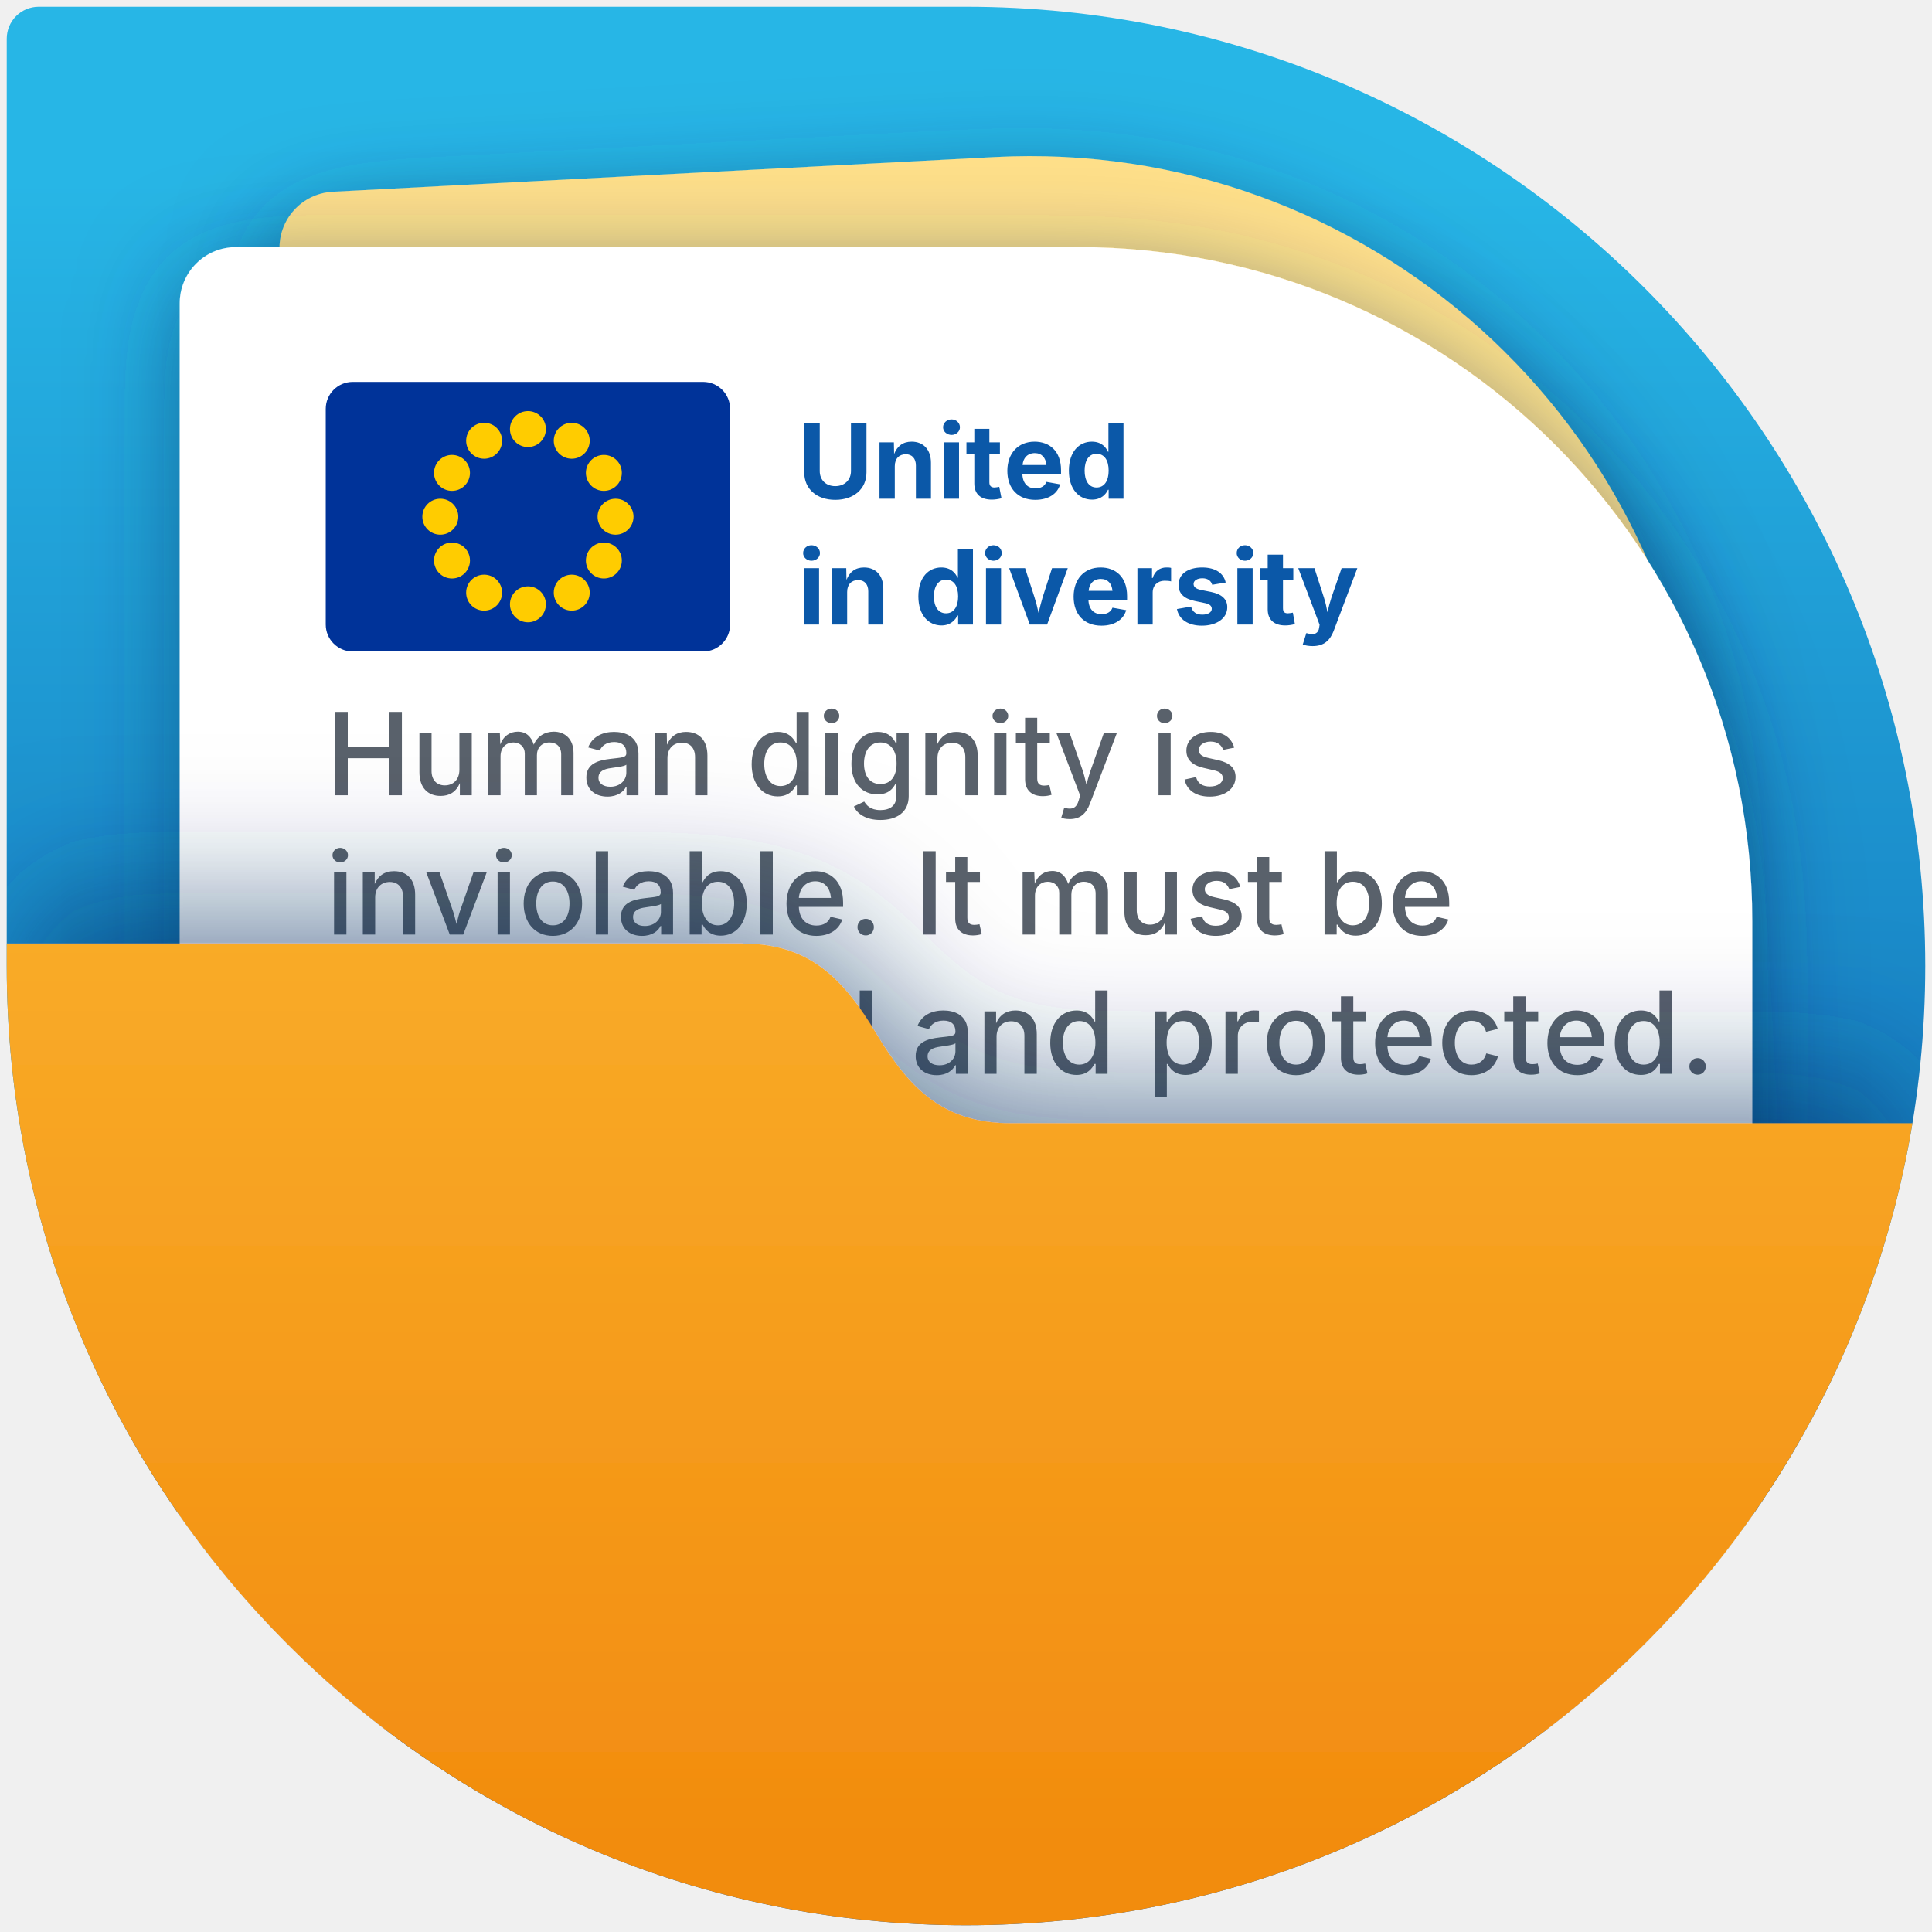
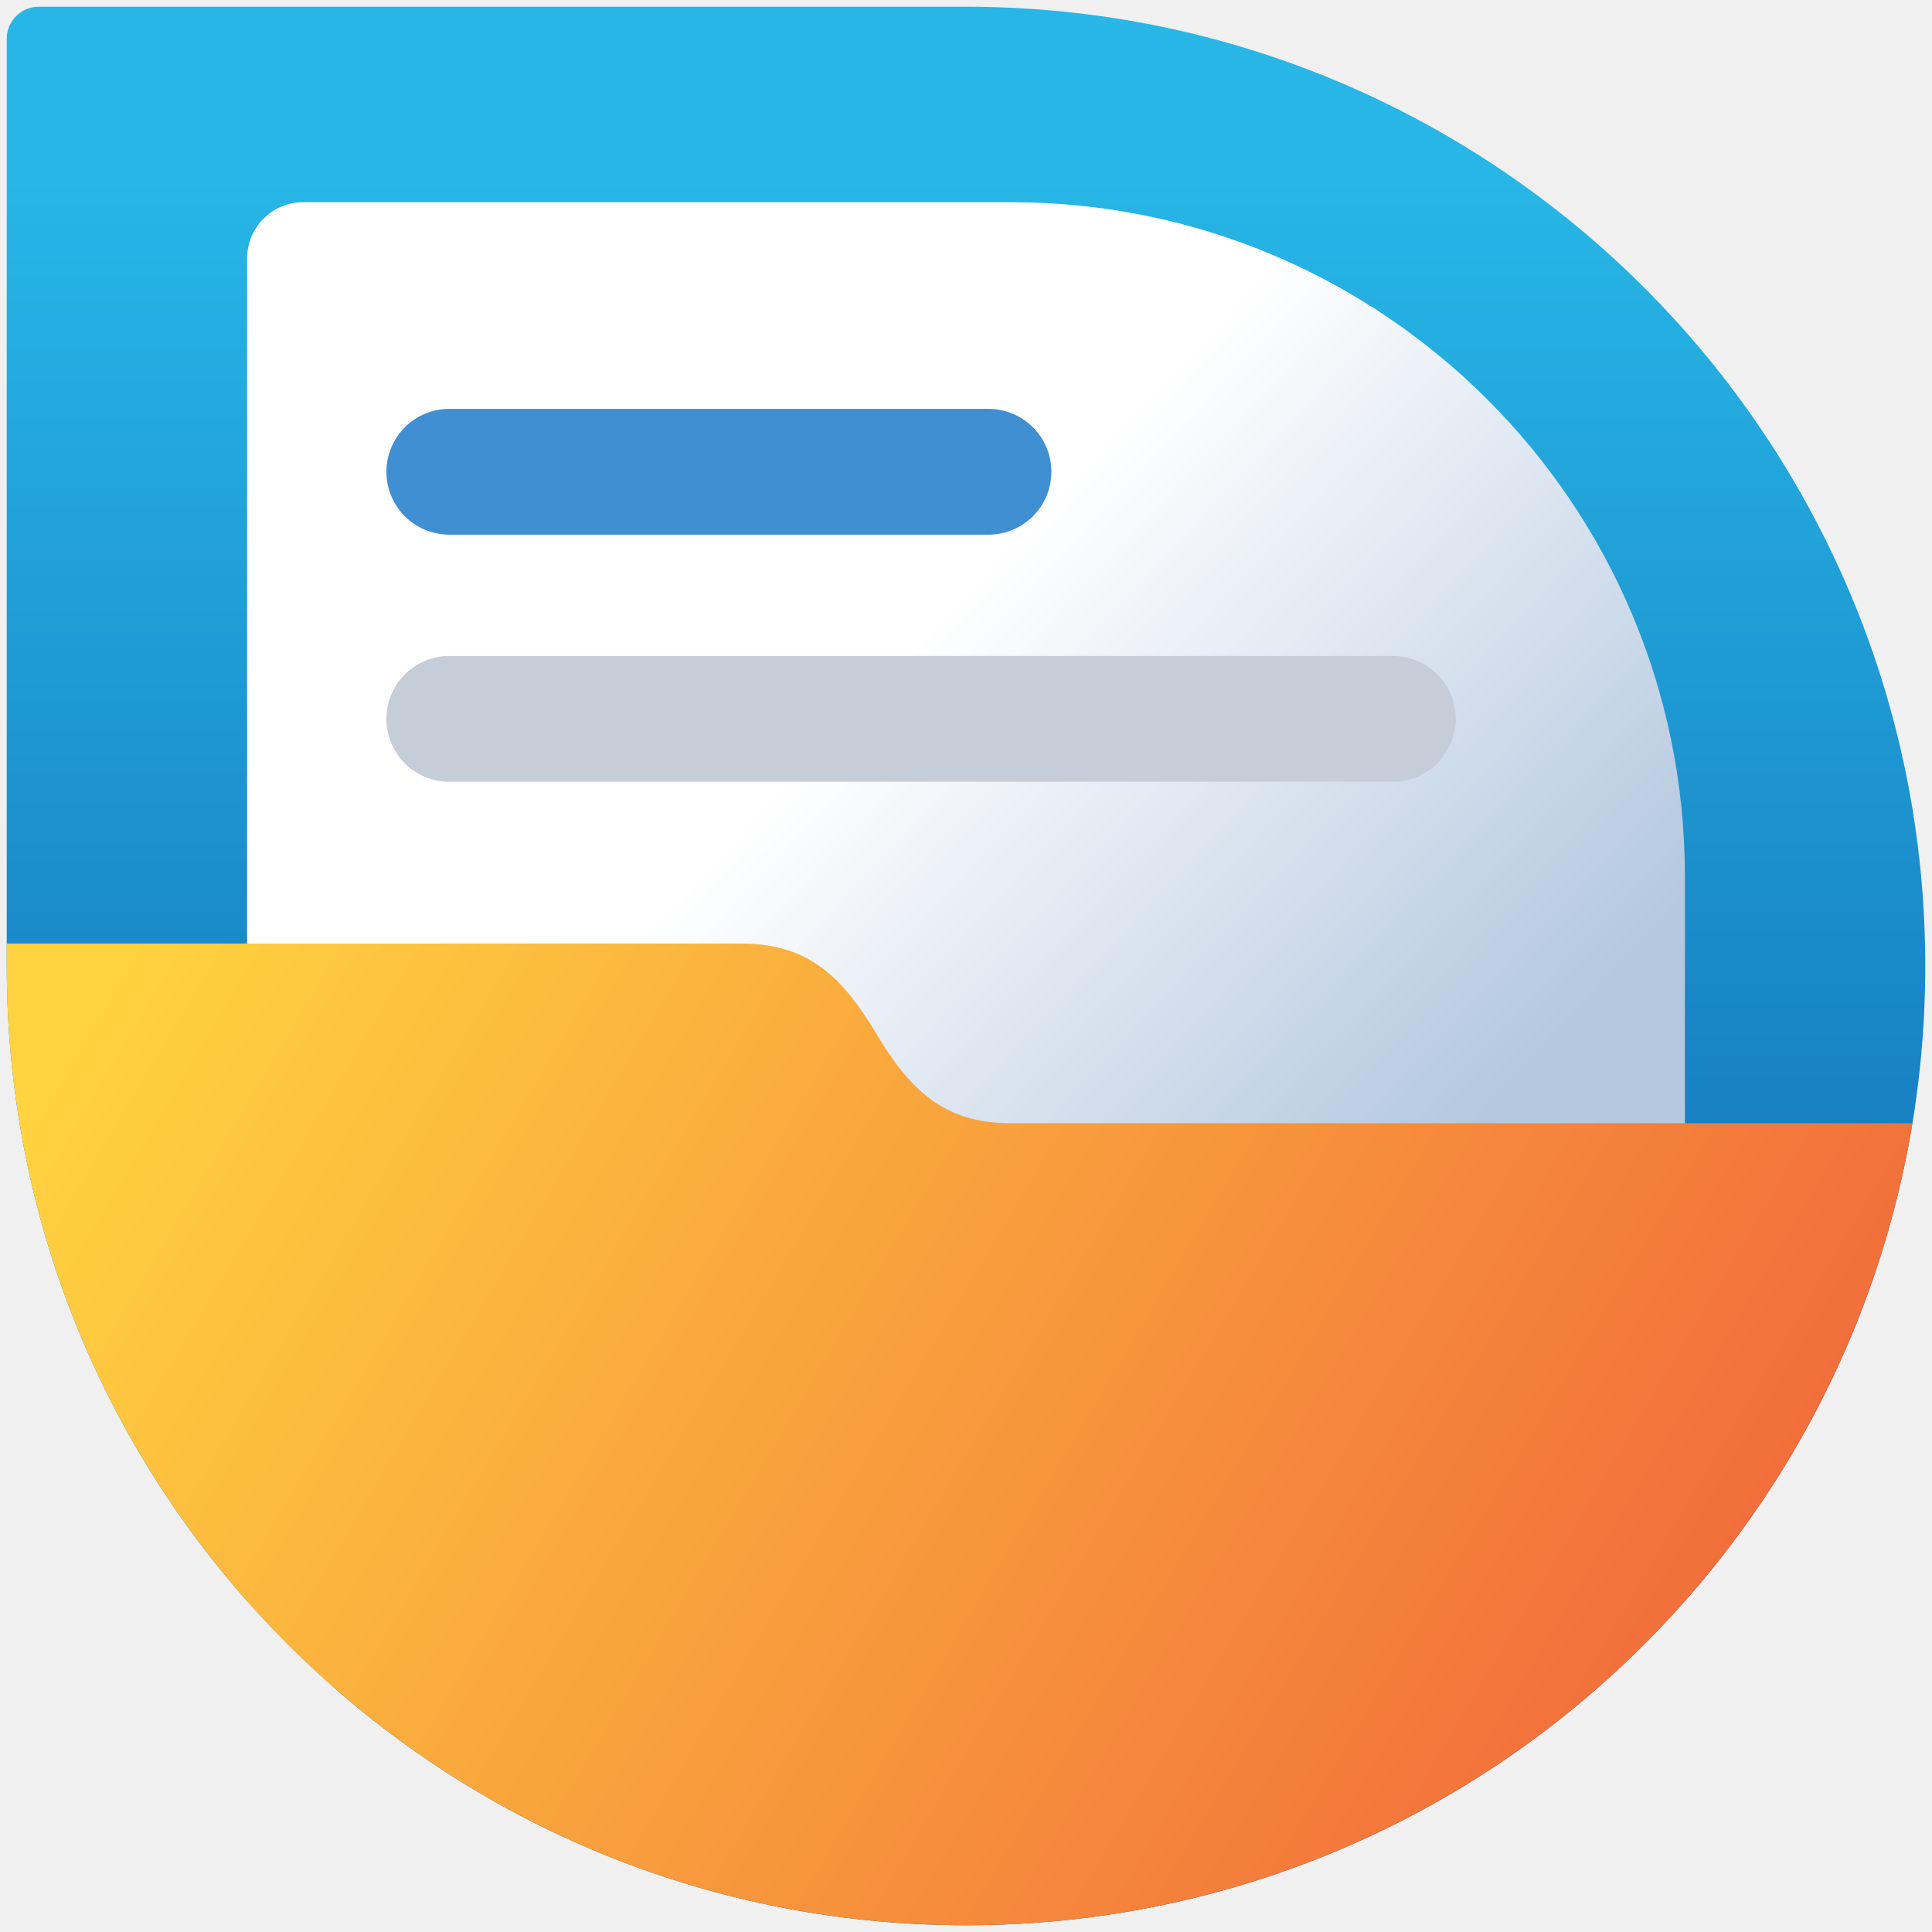
<svg xmlns="http://www.w3.org/2000/svg" width="86" height="86" viewBox="0 0 86 86">
  <defs>
    <linearGradient id="ad" gradientUnits="userSpaceOnUse" x1="43" y1="8" x2="43" y2="82">
      <stop offset="0" stop-color="#27B6E6" />
      <stop offset="1" stop-color="#0B58A8" />
    </linearGradient>
-     <linearGradient id="am" gradientUnits="userSpaceOnUse" x1="43" y1="8" x2="43" y2="82">
-       <stop offset="0" stop-color="#FFC53D" />
-       <stop offset="1" stop-color="#F28C0F" />
+     <linearGradient id="am" gradientUnits="userSpaceOnUse" x1="6" y1="42" x2="80" y2="86">
+       <stop offset="0" stop-color="#FFD23F" />
+       <stop offset="1" stop-color="#F0603A" />
    </linearGradient>
-     <filter id="soft" x="-40%" y="-40%" width="180%" height="180%">
-       <feDropShadow dx="0" dy="-0.4" stdDeviation="2.4" flood-color="#06305E" flood-opacity="0.35" />
-     </filter>
-     <filter id="strong" x="-40%" y="-40%" width="180%" height="180%">
-       <feDropShadow dx="0" dy="-1.2" stdDeviation="3.4" flood-color="#06305E" flood-opacity="0.6" />
-     </filter>
-     <filter id="psoft" x="-40%" y="-40%" width="180%" height="180%">
-       <feDropShadow dx="0" dy="0.6" stdDeviation="1.4" flood-color="#06305E" flood-opacity="0.3" />
-     </filter>
-     <filter id="pstrong" x="-40%" y="-40%" width="180%" height="180%">
-       <feDropShadow dx="0" dy="1" stdDeviation="2.2" flood-color="#06305E" flood-opacity="0.5" />
-     </filter>
-     <linearGradient id="sky" gradientUnits="userSpaceOnUse" x1="43" y1="10" x2="43" y2="50">
-       <stop offset="0" stop-color="#8FDCF7" />
-       <stop offset="1" stop-color="#2FA8E8" />
+     <linearGradient id="pg" gradientUnits="userSpaceOnUse" x1="14" y1="9" x2="62" y2="54">
+       <stop offset="0" stop-color="#FFFFFF" />
+       <stop offset="0.5" stop-color="#FFFFFF" />
+       <stop offset="1" stop-color="#B4C8DF" />
    </linearGradient>
    <clipPath id="c">
      <path d="M1.723,0.300H43.000A42.7,42.7 0 0 1 85.700,43.000V43.000A42.7,42.7 0 0 1 43.000,85.700H43.000A42.7,42.7 0 0 1 0.300,43.000V1.723A1.423,1.423 0 0 1 1.723,0.300Z" />
    </clipPath>
  </defs>
  <path fill="url(#ad)" d="M1.723,0.300H43.000A42.7,42.7 0 0 1 85.700,43.000V43.000A42.7,42.7 0 0 1 43.000,85.700H43.000A42.7,42.7 0 0 1 0.300,43.000V1.723A1.423,1.423 0 0 1 1.723,0.300Z" />
  <g clip-path="url(#c)">
-     <g transform="rotate(-3 45.0 40.0)">
-       <path fill="#FFE08A" filter="url(#pstrong)" d="M16.500,7.000H46.000A30,30 0 0 1 76.000,37.000V73.000A0,0 0 0 1 76.000,73.000H14.000A0,0 0 0 1 14.000,73.000V9.500A2.5,2.5 0 0 1 16.500,7.000Z" />
-       <clipPath id="s3">
-         <path d="M16.500,7.000H46.000A30,30 0 0 1 76.000,37.000V73.000A0,0 0 0 1 76.000,73.000H14.000A0,0 0 0 1 14.000,73.000V9.500A2.5,2.5 0 0 1 16.500,7.000Z" />
-       </clipPath>
-       <g clip-path="url(#s3)">
- </g>
-     </g>
-     <g transform="rotate(0 43.0 44.0)">
-       <path fill="#FFFFFF" filter="url(#pstrong)" d="M10.500,11.000H48.000A30,30 0 0 1 78.000,41.000V77.000A0,0 0 0 1 78.000,77.000H8.000A0,0 0 0 1 8.000,77.000V13.500A2.5,2.5 0 0 1 10.500,11.000Z" />
-       <clipPath id="s4">
-         <path d="M10.500,11.000H48.000A30,30 0 0 1 78.000,41.000V77.000A0,0 0 0 1 78.000,77.000H8.000A0,0 0 0 1 8.000,77.000V13.500A2.5,2.5 0 0 1 10.500,11.000Z" />
-       </clipPath>
-       <g clip-path="url(#s4)">
-         <path fill="#003399" d="M15.700,17.000H31.300A1.2,1.2 0 0 1 32.500,18.200V27.800A1.2,1.2 0 0 1 31.300,29.000H15.700A1.2,1.2 0 0 1 14.500,27.800V18.200A1.2,1.2 0 0 1 15.700,17.000Z" />
-         <circle cx="23.50" cy="19.10" r=".8" fill="#FFCC00" />
-         <circle cx="25.45" cy="19.62" r=".8" fill="#FFCC00" />
-         <circle cx="26.88" cy="21.05" r=".8" fill="#FFCC00" />
-         <circle cx="27.40" cy="23.00" r=".8" fill="#FFCC00" />
-         <circle cx="26.88" cy="24.95" r=".8" fill="#FFCC00" />
-         <circle cx="25.45" cy="26.38" r=".8" fill="#FFCC00" />
-         <circle cx="23.50" cy="26.90" r=".8" fill="#FFCC00" />
-         <circle cx="21.55" cy="26.38" r=".8" fill="#FFCC00" />
-         <circle cx="20.12" cy="24.95" r=".8" fill="#FFCC00" />
-         <circle cx="19.60" cy="23.00" r=".8" fill="#FFCC00" />
-         <circle cx="20.12" cy="21.05" r=".8" fill="#FFCC00" />
-         <circle cx="21.55" cy="19.62" r=".8" fill="#FFCC00" />
-         <path fill="#0B58A8" d="M37.18 22.25C38.01 22.25 38.57 21.76 38.57 21.03V18.85H37.88V20.97C37.88 21.36 37.6 21.64 37.18 21.64C36.76 21.64 36.49 21.36 36.49 20.97V18.85H35.8V21.03C35.8 21.76 36.35 22.25 37.18 22.25ZM39.83 20.75C39.83 20.41 40.03 20.22 40.32 20.22C40.6 20.22 40.77 20.41 40.77 20.72V22.2H41.44V20.6C41.44 20.01 41.1 19.66 40.58 19.66C40.19 19.66 39.94 19.86 39.8 20.21L39.79 19.69H39.15V22.2H39.83ZM42.02 22.2H42.69V19.69H42.02ZM42.36 19.36C42.56 19.36 42.73 19.21 42.73 19.02C42.73 18.82 42.56 18.67 42.36 18.67C42.15 18.67 41.98 18.82 41.98 19.02C41.98 19.21 42.15 19.36 42.36 19.36ZM44.51 19.69H44.04V19.09H43.37V19.69H43.02V20.2H43.37V21.52C43.37 21.98 43.64 22.24 44.15 22.24C44.28 22.24 44.43 22.22 44.58 22.18L44.48 21.67C44.43 21.68 44.32 21.7 44.27 21.7C44.11 21.7 44.04 21.62 44.04 21.47V20.2H44.51ZM46.08 22.25C46.67 22.25 47.07 21.98 47.19 21.56L46.58 21.45C46.51 21.64 46.33 21.74 46.09 21.74C45.76 21.74 45.53 21.53 45.51 21.12H47.23V20.93C47.23 20.07 46.71 19.66 46.05 19.66C45.32 19.66 44.84 20.18 44.84 20.96C44.84 21.75 45.32 22.25 46.08 22.25ZM45.52 20.7C45.54 20.39 45.74 20.17 46.06 20.17C46.37 20.17 46.55 20.37 46.58 20.7ZM48.61 22.24C49.02 22.24 49.23 22 49.32 21.8H49.35V22.2H50.01V18.85H49.34V20.11H49.32C49.23 19.91 49.03 19.66 48.6 19.66C48.05 19.66 47.58 20.09 47.58 20.95C47.58 21.78 48.03 22.24 48.61 22.24ZM48.81 21.7C48.46 21.7 48.28 21.39 48.28 20.95C48.28 20.51 48.46 20.2 48.81 20.2C49.16 20.2 49.35 20.49 49.35 20.95C49.35 21.4 49.16 21.7 48.81 21.7Z" />
-         <path fill="#0B58A8" d="M35.79 27.8H36.46V25.29H35.79ZM36.12 24.96C36.33 24.96 36.5 24.81 36.5 24.62C36.5 24.42 36.33 24.27 36.12 24.27C35.92 24.27 35.75 24.42 35.75 24.62C35.75 24.81 35.92 24.96 36.12 24.96ZM37.71 26.35C37.71 26.01 37.91 25.82 38.2 25.82C38.48 25.82 38.65 26.01 38.65 26.32V27.8H39.32V26.2C39.32 25.61 38.98 25.26 38.46 25.26C38.07 25.26 37.82 25.46 37.68 25.81L37.67 25.29H37.03V27.8H37.71ZM41.91 27.84C42.31 27.84 42.52 27.6 42.62 27.4H42.65V27.8H43.31V24.45H42.64V25.71H42.62C42.53 25.51 42.33 25.26 41.9 25.26C41.34 25.26 40.88 25.69 40.88 26.55C40.88 27.38 41.33 27.84 41.91 27.84ZM42.11 27.3C41.76 27.3 41.57 26.99 41.57 26.55C41.57 26.11 41.76 25.8 42.11 25.8C42.46 25.8 42.65 26.09 42.65 26.55C42.65 27 42.46 27.3 42.11 27.3ZM43.89 27.8H44.56V25.29H43.89ZM44.22 24.96C44.43 24.96 44.59 24.81 44.59 24.62C44.59 24.42 44.43 24.27 44.22 24.27C44.02 24.27 43.85 24.42 43.85 24.62C43.85 24.81 44.02 24.96 44.22 24.96ZM45.84 27.8H46.61L47.53 25.29H46.83L46.41 26.59C46.34 26.82 46.29 27.04 46.23 27.28C46.18 27.04 46.12 26.82 46.05 26.59L45.63 25.29H44.92ZM49.03 27.85C49.61 27.85 50.01 27.58 50.13 27.16L49.52 27.05C49.45 27.24 49.27 27.34 49.04 27.34C48.7 27.34 48.47 27.13 48.45 26.72H50.17V26.53C50.17 25.67 49.65 25.26 48.99 25.26C48.26 25.26 47.79 25.78 47.79 26.56C47.79 27.35 48.26 27.85 49.03 27.85ZM48.46 26.3C48.48 25.99 48.68 25.77 49 25.77C49.31 25.77 49.49 25.97 49.52 26.3ZM50.63 27.8H51.31V26.37C51.31 26.06 51.53 25.85 51.84 25.85C51.94 25.85 52.07 25.86 52.13 25.88V25.28C52.07 25.26 51.99 25.26 51.92 25.26C51.63 25.26 51.4 25.42 51.31 25.73H51.28V25.29H50.63ZM53.5 27.85C54.16 27.85 54.63 27.52 54.63 27.03C54.63 26.67 54.39 26.45 53.91 26.35L53.46 26.26C53.22 26.21 53.13 26.12 53.13 25.99C53.13 25.84 53.3 25.74 53.52 25.74C53.77 25.74 53.91 25.86 53.96 26.03L54.56 25.93C54.47 25.52 54.11 25.26 53.51 25.26C52.88 25.26 52.46 25.55 52.46 26.04C52.46 26.41 52.7 26.65 53.18 26.75L53.61 26.84C53.83 26.88 53.94 26.96 53.94 27.1C53.94 27.25 53.78 27.36 53.52 27.36C53.25 27.36 53.08 27.24 53.02 27L52.39 27.11C52.48 27.58 52.9 27.85 53.5 27.85ZM55.08 27.8H55.76V25.29H55.08ZM55.42 24.96C55.62 24.96 55.79 24.81 55.79 24.62C55.79 24.42 55.62 24.27 55.42 24.27C55.21 24.27 55.05 24.42 55.05 24.62C55.05 24.81 55.21 24.96 55.42 24.96ZM57.57 25.29H57.11V24.69H56.43V25.29H56.09V25.8H56.43V27.12C56.43 27.58 56.71 27.84 57.21 27.84C57.34 27.84 57.49 27.82 57.64 27.78L57.55 27.27C57.5 27.28 57.39 27.3 57.33 27.3C57.17 27.3 57.11 27.23 57.11 27.07V25.8H57.57ZM57.99 28.69C58.09 28.73 58.26 28.76 58.43 28.76C58.94 28.76 59.2 28.5 59.36 28.1L60.42 25.29H59.72L59.27 26.59C59.2 26.81 59.14 27.02 59.09 27.25C59.05 27.03 59 26.81 58.93 26.59L58.51 25.29H57.79L58.74 27.81L58.72 27.94C58.69 28.19 58.5 28.28 58.23 28.2L58.15 28.18Z" />
-         <path fill="#59616B" d="M14.91 35.4H15.48V33.75H17.32V35.4H17.89V31.69H17.32V33.26H15.48V31.69H14.91ZM19.61 35.43C20 35.43 20.3 35.26 20.47 34.86L20.47 35.4H21V32.62H20.45V34.26C20.45 34.71 20.17 34.96 19.8 34.96C19.44 34.96 19.21 34.72 19.21 34.32V32.62H18.67V34.38C18.67 35.07 19.05 35.43 19.61 35.43ZM21.73 35.4H22.28V33.67C22.28 33.26 22.55 33.05 22.85 33.05C23.15 33.05 23.36 33.25 23.36 33.54V35.4H23.9V33.62C23.9 33.29 24.11 33.05 24.46 33.05C24.74 33.05 24.98 33.21 24.98 33.58V35.4H25.53V33.52C25.53 32.89 25.14 32.57 24.65 32.57C24.25 32.57 23.91 32.78 23.76 33.15C23.65 32.79 23.42 32.57 23.05 32.57C22.72 32.57 22.41 32.75 22.27 33.14L22.25 32.62H21.73ZM27.04 35.46C27.49 35.46 27.76 35.24 27.87 35.02H27.89V35.4H28.42V33.55C28.42 32.75 27.78 32.58 27.33 32.58C26.84 32.58 26.37 32.78 26.18 33.27L26.7 33.41C26.77 33.22 26.98 33.03 27.34 33.03C27.69 33.03 27.88 33.21 27.88 33.51V33.53C27.88 33.73 27.66 33.72 27.17 33.78C26.65 33.84 26.1 33.98 26.1 34.61C26.1 35.16 26.51 35.46 27.04 35.46ZM27.17 35.02C26.86 35.02 26.64 34.88 26.64 34.62C26.64 34.33 26.89 34.23 27.2 34.19C27.37 34.16 27.8 34.12 27.88 34.04V34.4C27.88 34.72 27.61 35.02 27.17 35.02ZM29.71 33.75C29.71 33.31 29.98 33.06 30.36 33.06C30.72 33.06 30.94 33.3 30.94 33.7V35.4H31.49V33.63C31.49 32.94 31.11 32.58 30.54 32.58C30.15 32.58 29.86 32.76 29.69 33.15L29.68 32.62H29.16V35.4H29.71ZM34.62 35.45C35.13 35.45 35.33 35.14 35.43 34.96H35.47V35.4H36V31.69H35.46V33.07H35.43C35.33 32.9 35.14 32.58 34.62 32.58C33.95 32.58 33.46 33.11 33.46 34.02C33.46 34.91 33.95 35.45 34.62 35.45ZM34.74 34.99C34.27 34.99 34.02 34.56 34.02 34.01C34.02 33.46 34.26 33.05 34.74 33.05C35.21 33.05 35.47 33.43 35.47 34.01C35.47 34.59 35.21 34.99 34.74 34.99ZM36.74 35.4H37.29V32.62H36.74ZM37.02 32.19C37.21 32.19 37.36 32.05 37.36 31.87C37.36 31.68 37.21 31.54 37.02 31.54C36.83 31.54 36.67 31.68 36.67 31.87C36.67 32.05 36.83 32.19 37.02 32.19ZM39.19 36.5C39.9 36.5 40.45 36.17 40.45 35.44V32.62H39.91V33.07H39.87C39.78 32.89 39.58 32.58 39.07 32.58C38.4 32.58 37.9 33.11 37.9 34C37.9 34.89 38.4 35.36 39.06 35.36C39.57 35.36 39.76 35.08 39.86 34.89H39.9V35.44C39.9 35.87 39.61 36.06 39.19 36.06C38.74 36.06 38.57 35.84 38.47 35.68L38.01 35.9C38.16 36.23 38.55 36.5 39.19 36.5ZM39.19 34.9C38.71 34.9 38.46 34.53 38.46 33.99C38.46 33.46 38.7 33.05 39.19 33.05C39.66 33.05 39.91 33.43 39.91 33.99C39.91 34.56 39.65 34.9 39.19 34.9ZM41.73 33.75C41.73 33.31 42.01 33.06 42.38 33.06C42.74 33.06 42.97 33.3 42.97 33.7V35.4H43.52V33.63C43.52 32.94 43.14 32.58 42.57 32.58C42.18 32.58 41.89 32.76 41.71 33.15L41.71 32.62H41.19V35.4H41.73ZM44.25 35.4H44.8V32.62H44.25ZM44.53 32.19C44.72 32.19 44.88 32.05 44.88 31.87C44.88 31.68 44.72 31.54 44.53 31.54C44.34 31.54 44.18 31.68 44.18 31.87C44.18 32.05 44.34 32.19 44.53 32.19ZM46.73 32.62H46.17V31.95H45.63V32.62H45.22V33.06H45.63V34.69C45.63 35.17 45.92 35.44 46.42 35.44C46.55 35.44 46.69 35.42 46.81 35.38L46.71 34.94C46.64 34.96 46.53 34.97 46.48 34.97C46.26 34.97 46.17 34.87 46.17 34.65V33.06H46.73ZM47.24 36.4C47.3 36.43 47.45 36.46 47.62 36.46C48.07 36.46 48.34 36.23 48.51 35.79L49.72 32.62H49.14L48.58 34.2C48.49 34.44 48.43 34.68 48.36 34.92C48.3 34.68 48.25 34.44 48.16 34.2L47.61 32.62H47.02L48.08 35.41L48.02 35.62C47.92 35.98 47.72 36.04 47.43 35.97L47.37 35.96ZM51.57 35.4H52.11V32.62H51.57ZM51.84 32.19C52.03 32.19 52.19 32.05 52.19 31.87C52.19 31.68 52.03 31.54 51.84 31.54C51.65 31.54 51.5 31.68 51.5 31.87C51.5 32.05 51.65 32.19 51.84 32.19ZM53.85 35.46C54.53 35.46 55 35.1 55 34.59C55 34.2 54.75 33.96 54.24 33.84L53.79 33.74C53.48 33.67 53.36 33.56 53.36 33.38C53.36 33.17 53.59 33.01 53.89 33.01C54.22 33.01 54.38 33.19 54.45 33.38L54.94 33.28C54.82 32.86 54.49 32.58 53.89 32.58C53.26 32.58 52.81 32.91 52.81 33.41C52.81 33.81 53.06 34.06 53.57 34.18L54.04 34.29C54.31 34.35 54.43 34.46 54.43 34.64C54.43 34.84 54.21 35.01 53.86 35.01C53.53 35.01 53.32 34.88 53.24 34.59L52.73 34.7C52.83 35.19 53.25 35.46 53.85 35.46Z" />
-         <path fill="#59616B" d="M14.87 41.6H15.42V38.82H14.87ZM15.14 38.39C15.33 38.39 15.49 38.25 15.49 38.07C15.49 37.88 15.33 37.74 15.14 37.74C14.96 37.74 14.8 37.88 14.8 38.07C14.8 38.25 14.96 38.39 15.14 38.39ZM16.7 39.95C16.7 39.51 16.98 39.26 17.35 39.26C17.71 39.26 17.94 39.5 17.94 39.9V41.6H18.48V39.83C18.48 39.14 18.11 38.78 17.54 38.78C17.14 38.78 16.85 38.96 16.68 39.35L16.68 38.82H16.15V41.6H16.7ZM20.02 41.6H20.62L21.67 38.82H21.08L20.53 40.4C20.44 40.64 20.38 40.89 20.32 41.13C20.26 40.89 20.2 40.64 20.11 40.4L19.56 38.82H18.97ZM22.15 41.6H22.7V38.82H22.15ZM22.43 38.39C22.62 38.39 22.78 38.25 22.78 38.07C22.78 37.88 22.62 37.74 22.43 37.74C22.24 37.74 22.08 37.88 22.08 38.07C22.08 38.25 22.24 38.39 22.43 38.39ZM24.61 41.66C25.39 41.66 25.91 41.08 25.91 40.22C25.91 39.36 25.39 38.78 24.61 38.78C23.82 38.78 23.31 39.36 23.31 40.22C23.31 41.08 23.82 41.66 24.61 41.66ZM24.61 41.19C24.1 41.19 23.87 40.75 23.87 40.22C23.87 39.69 24.1 39.24 24.61 39.24C25.12 39.24 25.35 39.69 25.35 40.22C25.35 40.75 25.12 41.19 24.61 41.19ZM27.07 37.89H26.52V41.6H27.07ZM28.58 41.66C29.03 41.66 29.3 41.44 29.4 41.22H29.43V41.6H29.96V39.75C29.96 38.95 29.32 38.78 28.87 38.78C28.38 38.78 27.91 38.98 27.72 39.47L28.24 39.61C28.31 39.42 28.52 39.23 28.88 39.23C29.23 39.23 29.41 39.41 29.41 39.71V39.73C29.41 39.93 29.2 39.92 28.71 39.98C28.19 40.04 27.64 40.18 27.64 40.81C27.64 41.36 28.05 41.66 28.58 41.66ZM28.7 41.22C28.4 41.22 28.18 41.08 28.18 40.82C28.18 40.53 28.43 40.43 28.74 40.39C28.91 40.36 29.33 40.32 29.42 40.24V40.6C29.42 40.92 29.15 41.22 28.7 41.22ZM32.08 41.65C32.76 41.65 33.24 41.11 33.24 40.22C33.24 39.31 32.75 38.78 32.08 38.78C31.56 38.78 31.37 39.1 31.28 39.27H31.25V37.89H30.7V41.6H31.23V41.16H31.28C31.37 41.34 31.58 41.65 32.08 41.65ZM31.96 41.19C31.5 41.19 31.24 40.79 31.24 40.21C31.24 39.63 31.49 39.25 31.96 39.25C32.44 39.25 32.68 39.66 32.68 40.21C32.68 40.76 32.43 41.19 31.96 41.19ZM34.4 37.89H33.85V41.6H34.4ZM36.34 41.66C36.93 41.66 37.36 41.37 37.49 40.93L36.97 40.81C36.88 41.07 36.65 41.2 36.34 41.2C35.89 41.2 35.58 40.91 35.56 40.37H37.53V40.18C37.53 39.18 36.92 38.78 36.29 38.78C35.51 38.78 35.01 39.37 35.01 40.23C35.01 41.09 35.52 41.66 36.34 41.66ZM35.56 39.97C35.59 39.57 35.85 39.23 36.29 39.23C36.71 39.23 36.95 39.53 36.99 39.97ZM38.54 41.64C38.74 41.64 38.9 41.48 38.9 41.27C38.9 41.06 38.74 40.9 38.54 40.9C38.33 40.9 38.17 41.06 38.17 41.27C38.17 41.48 38.33 41.64 38.54 41.64ZM41.65 37.89H41.08V41.6H41.65ZM43.62 38.82H43.06V38.15H42.52V38.82H42.11V39.26H42.52V40.89C42.52 41.37 42.81 41.64 43.31 41.64C43.44 41.64 43.58 41.62 43.7 41.58L43.6 41.14C43.53 41.16 43.42 41.17 43.37 41.17C43.15 41.17 43.06 41.07 43.06 40.85V39.26H43.62ZM45.52 41.6H46.07V39.87C46.07 39.46 46.34 39.25 46.64 39.25C46.94 39.25 47.15 39.45 47.15 39.74V41.6H47.69V39.82C47.69 39.49 47.9 39.25 48.25 39.25C48.53 39.25 48.77 39.41 48.77 39.78V41.6H49.32V39.72C49.32 39.09 48.93 38.77 48.43 38.77C48.04 38.77 47.69 38.98 47.55 39.35C47.44 38.99 47.2 38.77 46.84 38.77C46.51 38.77 46.2 38.95 46.06 39.34L46.04 38.82H45.52ZM51 41.63C51.39 41.63 51.68 41.46 51.86 41.06L51.86 41.6H52.39V38.82H51.84V40.46C51.84 40.91 51.56 41.16 51.19 41.16C50.83 41.16 50.6 40.92 50.6 40.52V38.82H50.05V40.58C50.05 41.27 50.43 41.63 51 41.63ZM54.12 41.66C54.8 41.66 55.27 41.3 55.27 40.79C55.27 40.4 55.02 40.16 54.51 40.04L54.06 39.94C53.75 39.87 53.63 39.76 53.63 39.58C53.63 39.37 53.86 39.21 54.16 39.21C54.49 39.21 54.65 39.39 54.72 39.58L55.21 39.48C55.09 39.06 54.76 38.78 54.15 38.78C53.52 38.78 53.08 39.11 53.08 39.61C53.08 40.01 53.33 40.26 53.84 40.38L54.31 40.49C54.58 40.55 54.7 40.66 54.7 40.84C54.7 41.04 54.48 41.21 54.12 41.21C53.8 41.21 53.59 41.08 53.51 40.79L53 40.9C53.1 41.39 53.51 41.66 54.12 41.66ZM57.06 38.82H56.5V38.15H55.95V38.82H55.55V39.26H55.95V40.89C55.95 41.37 56.25 41.64 56.75 41.64C56.88 41.64 57.02 41.62 57.14 41.58L57.04 41.14C56.97 41.16 56.86 41.17 56.81 41.17C56.59 41.17 56.5 41.07 56.5 40.85V39.26H57.06ZM60.35 41.65C61.02 41.65 61.51 41.11 61.51 40.22C61.51 39.31 61.01 38.78 60.35 38.78C59.82 38.78 59.64 39.1 59.54 39.27H59.51V37.89H58.96V41.6H59.5V41.16H59.54C59.64 41.34 59.84 41.65 60.35 41.65ZM60.22 41.19C59.76 41.19 59.5 40.79 59.5 40.21C59.5 39.63 59.75 39.25 60.22 39.25C60.71 39.25 60.95 39.66 60.95 40.21C60.95 40.76 60.7 41.19 60.22 41.19ZM63.32 41.66C63.91 41.66 64.34 41.37 64.47 40.93L63.95 40.81C63.86 41.07 63.63 41.2 63.32 41.2C62.87 41.2 62.56 40.91 62.54 40.37H64.51V40.18C64.51 39.18 63.9 38.78 63.27 38.78C62.49 38.78 61.99 39.37 61.99 40.23C61.99 41.09 62.49 41.66 63.32 41.66ZM62.54 39.97C62.57 39.57 62.83 39.23 63.27 39.23C63.69 39.23 63.93 39.53 63.97 39.97Z" />
-         <path fill="#59616B" d="M14.87 47.8H15.42V46.11C15.42 45.74 15.7 45.48 16.08 45.48C16.19 45.48 16.33 45.5 16.37 45.51V44.99C16.31 44.98 16.2 44.98 16.13 44.98C15.81 44.98 15.53 45.16 15.43 45.46H15.4V45.02H14.87ZM18.04 47.86C18.64 47.86 19.06 47.57 19.19 47.13L18.68 47.01C18.58 47.27 18.35 47.4 18.05 47.4C17.59 47.4 17.28 47.11 17.26 46.57H19.24V46.38C19.24 45.38 18.63 44.98 17.99 44.98C17.21 44.98 16.71 45.57 16.71 46.43C16.71 47.29 17.22 47.86 18.04 47.86ZM17.26 46.17C17.29 45.77 17.56 45.43 18 45.43C18.42 45.43 18.65 45.73 18.69 46.17ZM20.84 47.86C21.51 47.86 21.98 47.5 21.98 46.99C21.98 46.6 21.74 46.36 21.22 46.24L20.78 46.14C20.47 46.07 20.34 45.96 20.34 45.78C20.34 45.57 20.57 45.41 20.88 45.41C21.2 45.41 21.36 45.59 21.43 45.78L21.92 45.68C21.8 45.26 21.47 44.98 20.87 44.98C20.24 44.98 19.79 45.31 19.79 45.81C19.79 46.21 20.04 46.46 20.56 46.58L21.03 46.69C21.29 46.75 21.42 46.86 21.42 47.04C21.42 47.24 21.19 47.41 20.84 47.41C20.52 47.41 20.3 47.28 20.23 46.99L19.71 47.1C19.81 47.59 20.23 47.86 20.84 47.86ZM22.58 48.84H23.13V47.36H23.16C23.26 47.54 23.46 47.85 23.97 47.85C24.64 47.85 25.13 47.31 25.13 46.42C25.13 45.51 24.63 44.98 23.97 44.98C23.44 44.98 23.26 45.3 23.16 45.47H23.12V45.02H22.58ZM23.84 47.39C23.38 47.39 23.12 46.99 23.12 46.41C23.12 45.83 23.37 45.45 23.84 45.45C24.33 45.45 24.57 45.86 24.57 46.41C24.57 46.96 24.32 47.39 23.84 47.39ZM26.94 47.86C27.53 47.86 27.96 47.57 28.09 47.13L27.57 47.01C27.48 47.27 27.25 47.4 26.94 47.4C26.49 47.4 26.18 47.11 26.16 46.57H28.13V46.38C28.13 45.38 27.52 44.98 26.89 44.98C26.11 44.98 25.61 45.57 25.61 46.43C25.61 47.29 26.11 47.86 26.94 47.86ZM26.16 46.17C26.19 45.77 26.45 45.43 26.89 45.43C27.31 45.43 27.55 45.73 27.59 46.17ZM29.9 47.86C30.49 47.86 30.94 47.54 31.07 47.02L30.56 46.89C30.48 47.19 30.25 47.39 29.9 47.39C29.4 47.39 29.16 46.95 29.16 46.42C29.16 45.89 29.4 45.44 29.9 45.44C30.25 45.44 30.47 45.64 30.55 45.93L31.07 45.8C30.93 45.29 30.48 44.98 29.9 44.98C29.12 44.98 28.6 45.56 28.6 46.42C28.6 47.28 29.12 47.86 29.9 47.86ZM32.87 45.02H32.31V44.35H31.76V45.02H31.36V45.46H31.76V47.09C31.76 47.57 32.05 47.84 32.56 47.84C32.69 47.84 32.83 47.82 32.94 47.78L32.85 47.34C32.78 47.36 32.67 47.37 32.61 47.37C32.4 47.37 32.31 47.27 32.31 47.05V45.46H32.87ZM34.61 47.86C35.21 47.86 35.63 47.57 35.76 47.13L35.25 47.01C35.15 47.27 34.92 47.4 34.62 47.4C34.16 47.4 33.85 47.11 33.83 46.57H35.81V46.38C35.81 45.38 35.2 44.98 34.56 44.98C33.78 44.98 33.28 45.57 33.28 46.43C33.28 47.29 33.79 47.86 34.61 47.86ZM33.83 46.17C33.86 45.77 34.13 45.43 34.57 45.43C34.99 45.43 35.22 45.73 35.26 46.17ZM37.44 47.85C37.95 47.85 38.15 47.54 38.24 47.36H38.29V47.8H38.82V44.09H38.27V45.47H38.24C38.15 45.3 37.96 44.98 37.44 44.98C36.77 44.98 36.28 45.51 36.28 46.42C36.28 47.31 36.77 47.85 37.44 47.85ZM37.56 47.39C37.09 47.39 36.84 46.96 36.84 46.41C36.84 45.86 37.08 45.45 37.56 45.45C38.03 45.45 38.28 45.83 38.28 46.41C38.28 46.99 38.03 47.39 37.56 47.39ZM41.7 47.86C42.15 47.86 42.41 47.64 42.52 47.42H42.55V47.8H43.08V45.95C43.08 45.15 42.44 44.98 41.99 44.98C41.49 44.98 41.03 45.18 40.84 45.67L41.35 45.81C41.43 45.62 41.63 45.43 42 45.43C42.35 45.43 42.53 45.61 42.53 45.91V45.93C42.53 46.13 42.32 46.12 41.83 46.18C41.3 46.24 40.76 46.38 40.76 47.01C40.76 47.56 41.17 47.86 41.7 47.86ZM41.82 47.42C41.51 47.42 41.29 47.28 41.29 47.02C41.29 46.73 41.55 46.63 41.86 46.59C42.03 46.56 42.45 46.52 42.53 46.44V46.8C42.53 47.12 42.27 47.42 41.82 47.42ZM44.36 46.15C44.36 45.71 44.64 45.46 45.01 45.46C45.37 45.46 45.6 45.7 45.6 46.1V47.8H46.15V46.03C46.15 45.34 45.77 44.98 45.2 44.98C44.81 44.98 44.51 45.16 44.34 45.55L44.34 45.02H43.82V47.8H44.36ZM47.92 47.85C48.42 47.85 48.62 47.54 48.72 47.36H48.77V47.8H49.3V44.09H48.75V45.47H48.72C48.63 45.3 48.44 44.98 47.92 44.98C47.25 44.98 46.75 45.51 46.75 46.42C46.75 47.31 47.24 47.85 47.92 47.85ZM48.04 47.39C47.56 47.39 47.31 46.96 47.31 46.41C47.31 45.86 47.56 45.45 48.04 45.45C48.51 45.45 48.76 45.83 48.76 46.41C48.76 46.99 48.5 47.39 48.04 47.39ZM51.4 48.84H51.94V47.36H51.97C52.07 47.54 52.27 47.85 52.78 47.85C53.45 47.85 53.94 47.31 53.94 46.42C53.94 45.51 53.44 44.98 52.78 44.98C52.26 44.98 52.07 45.3 51.97 45.47H51.93V45.02H51.4ZM52.66 47.39C52.19 47.39 51.93 46.99 51.93 46.41C51.93 45.83 52.18 45.45 52.66 45.45C53.14 45.45 53.38 45.86 53.38 46.41C53.38 46.96 53.13 47.39 52.66 47.39ZM54.55 47.8H55.1V46.11C55.1 45.74 55.37 45.48 55.76 45.48C55.87 45.48 56 45.5 56.04 45.51V44.99C55.99 44.98 55.88 44.98 55.81 44.98C55.49 44.98 55.21 45.16 55.11 45.46H55.08V45.02H54.55ZM57.69 47.86C58.48 47.86 58.99 47.28 58.99 46.42C58.99 45.56 58.48 44.98 57.69 44.98C56.91 44.98 56.39 45.56 56.39 46.42C56.39 47.28 56.91 47.86 57.69 47.86ZM57.69 47.39C57.19 47.39 56.95 46.95 56.95 46.42C56.95 45.89 57.19 45.44 57.69 45.44C58.2 45.44 58.44 45.89 58.44 46.42C58.44 46.95 58.2 47.39 57.69 47.39ZM60.79 45.02H60.24V44.35H59.69V45.02H59.28V45.46H59.69V47.09C59.69 47.57 59.98 47.84 60.48 47.84C60.61 47.84 60.75 47.82 60.87 47.78L60.77 47.34C60.7 47.36 60.6 47.37 60.54 47.37C60.32 47.37 60.24 47.27 60.24 47.05V45.46H60.79ZM62.54 47.86C63.13 47.86 63.56 47.57 63.69 47.13L63.17 47.01C63.08 47.27 62.85 47.4 62.54 47.4C62.09 47.4 61.78 47.11 61.76 46.57H63.73V46.38C63.73 45.38 63.12 44.98 62.49 44.98C61.71 44.98 61.21 45.57 61.21 46.43C61.21 47.29 61.71 47.86 62.54 47.86ZM61.76 46.17C61.79 45.77 62.05 45.43 62.49 45.43C62.91 45.43 63.15 45.73 63.19 46.17ZM65.5 47.86C66.09 47.86 66.54 47.54 66.68 47.02L66.16 46.89C66.08 47.19 65.85 47.39 65.5 47.39C65 47.39 64.76 46.95 64.76 46.42C64.76 45.89 65 45.44 65.5 45.44C65.85 45.44 66.07 45.64 66.15 45.93L66.67 45.8C66.53 45.29 66.08 44.98 65.5 44.98C64.72 44.98 64.2 45.56 64.2 46.42C64.2 47.28 64.72 47.86 65.5 47.86ZM68.47 45.02H67.91V44.35H67.36V45.02H66.96V45.46H67.36V47.09C67.36 47.57 67.65 47.84 68.16 47.84C68.29 47.84 68.43 47.82 68.54 47.78L68.45 47.34C68.38 47.36 68.27 47.37 68.21 47.37C68 47.37 67.91 47.27 67.91 47.05V45.46H68.47ZM70.21 47.86C70.81 47.86 71.23 47.57 71.36 47.13L70.85 47.01C70.75 47.27 70.52 47.4 70.22 47.4C69.76 47.4 69.45 47.11 69.43 46.57H71.41V46.38C71.41 45.38 70.8 44.98 70.16 44.98C69.38 44.98 68.88 45.57 68.88 46.43C68.88 47.29 69.39 47.86 70.21 47.86ZM69.43 46.17C69.46 45.77 69.73 45.43 70.17 45.43C70.59 45.43 70.82 45.73 70.86 46.17ZM73.04 47.85C73.55 47.85 73.75 47.54 73.84 47.36H73.89V47.8H74.42V44.09H73.87V45.47H73.84C73.75 45.3 73.56 44.98 73.04 44.98C72.37 44.98 71.88 45.51 71.88 46.42C71.88 47.31 72.37 47.85 73.04 47.85ZM73.16 47.39C72.69 47.39 72.44 46.96 72.44 46.41C72.44 45.86 72.68 45.45 73.16 45.45C73.63 45.45 73.88 45.83 73.88 46.41C73.88 46.99 73.63 47.39 73.16 47.39ZM75.57 47.84C75.77 47.84 75.93 47.68 75.93 47.47C75.93 47.26 75.77 47.1 75.57 47.1C75.36 47.1 75.2 47.26 75.2 47.47C75.2 47.68 75.36 47.84 75.57 47.84Z" />
-       </g>
-     </g>
-     <path fill="url(#am)" filter="url(#strong)" d="M-6,42H33C36,42 37.5,43.5 39,46S42,50 45,50H92V92H-6Z" />
+     <path fill="url(#pg)" d="M13.500,9.000H45.000A30,30 0 0 1 75.000,39.000V75.000A0,0 0 0 1 75.000,75.000H11.000A0,0 0 0 1 11.000,75.000V11.500A2.5,2.5 0 0 1 13.500,9.000Z" />
+     <path d="M20,21H44" stroke="#3F8FD2" stroke-width="5.6" stroke-linecap="round" />
+     <path d="M20,32H62" stroke="#C5CED8" stroke-width="5.6" stroke-linecap="round" />
+     <path fill="url(#am)" d="M-6,42H33C36,42 37.5,43.5 39,46S42,50 45,50H92V92H-6Z" />
  </g>
</svg>
